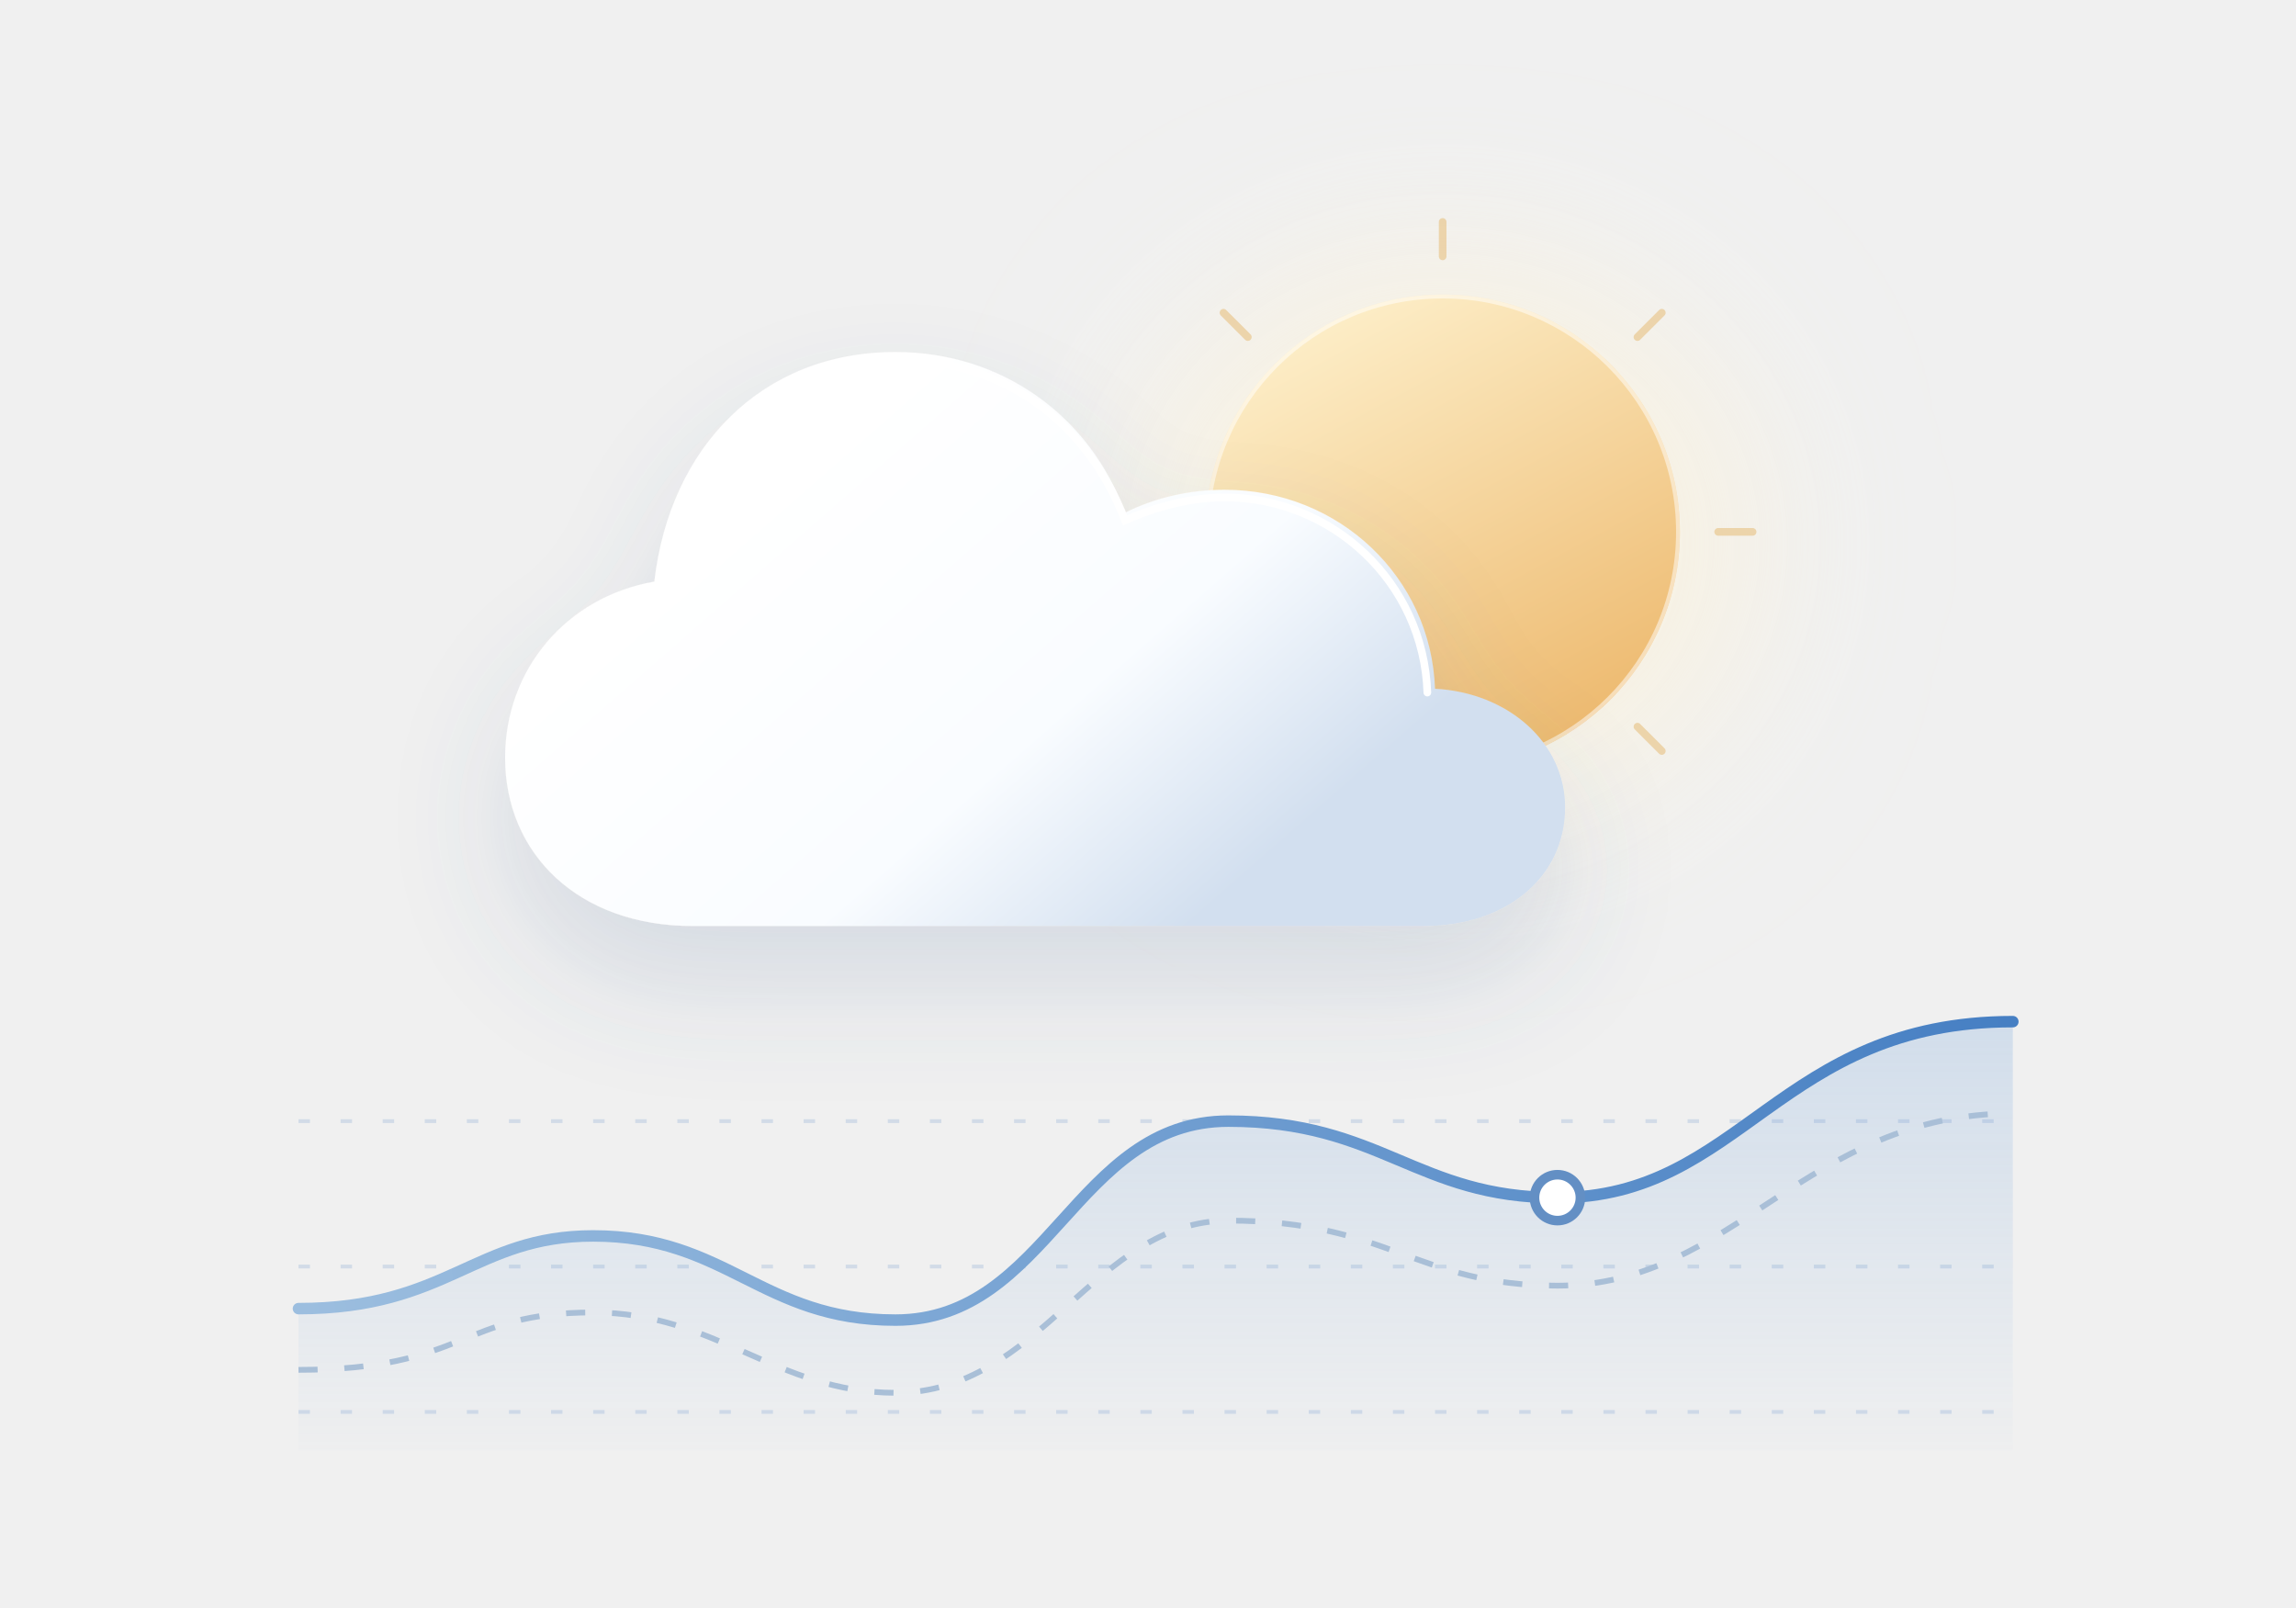
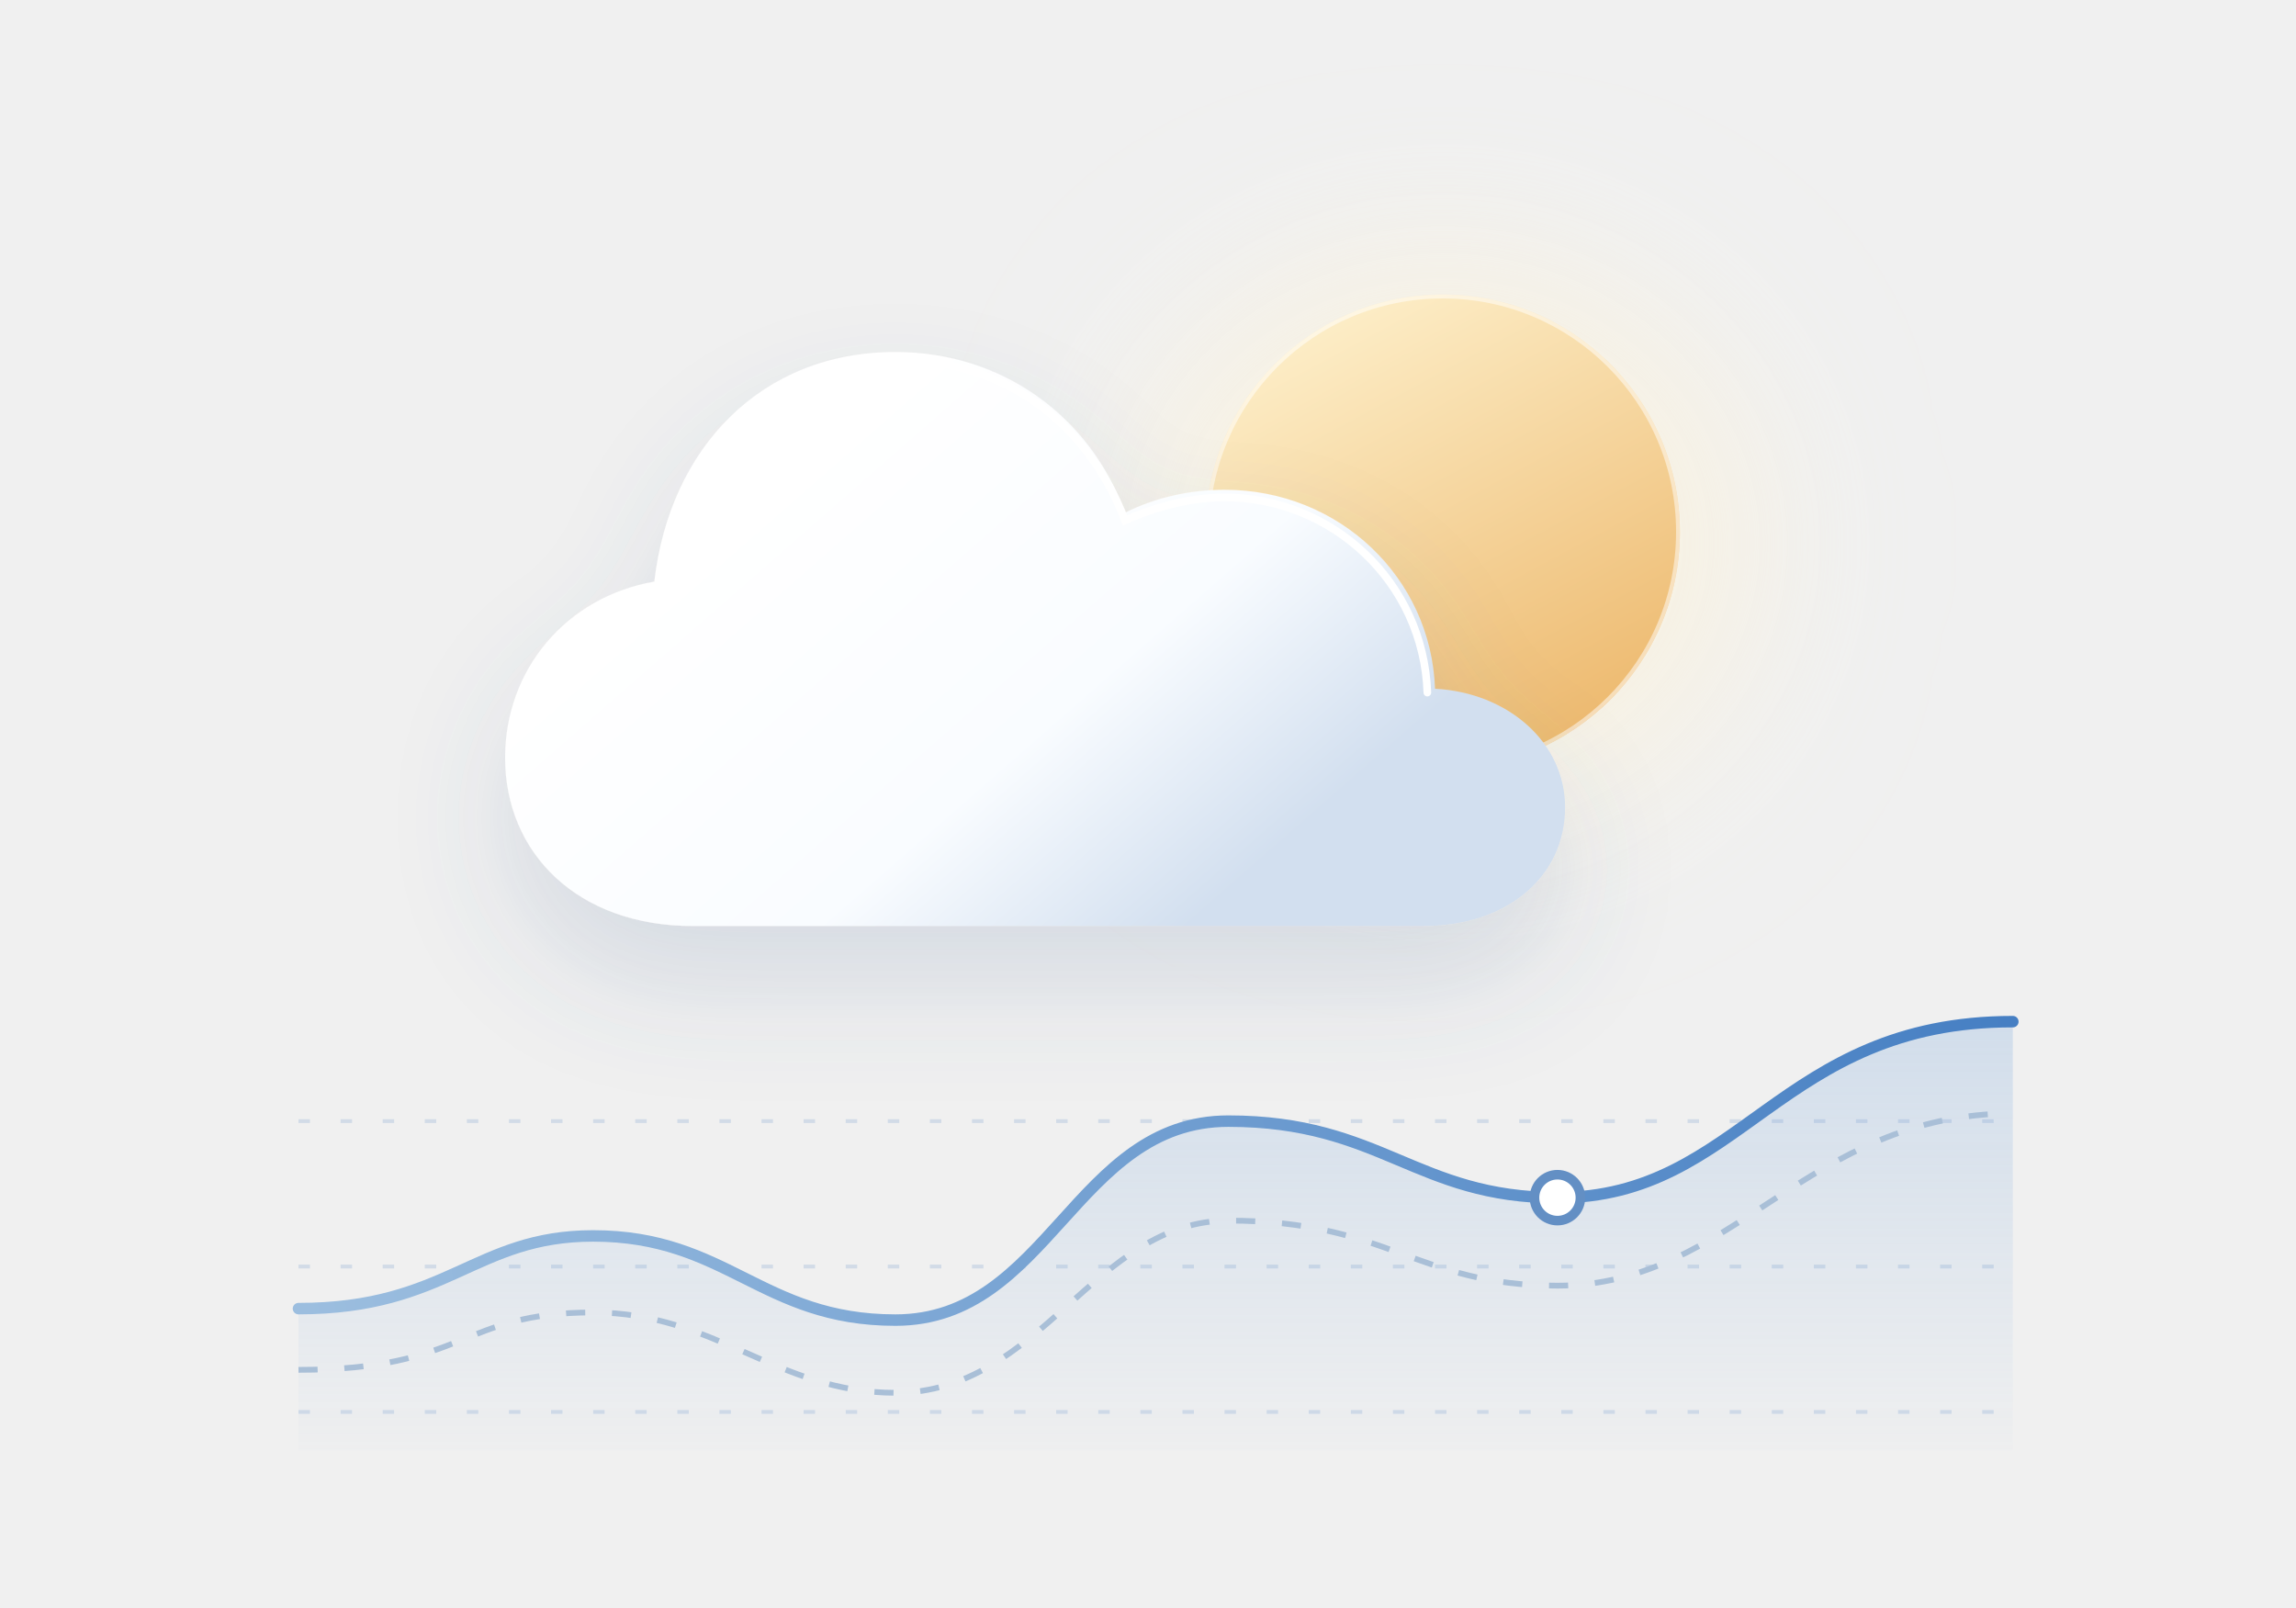
<svg xmlns="http://www.w3.org/2000/svg" width="600" height="420" viewBox="0 0 600 420" fill="none">
  <defs>
    <linearGradient id="sun" x1="350" y1="60" x2="420" y2="190" gradientUnits="userSpaceOnUse">
      <stop stop-color="#fff5d4" />
      <stop offset="1" stop-color="#edb96e" />
    </linearGradient>
    <linearGradient id="cloud" x1="185" y1="140" x2="290" y2="260" gradientUnits="userSpaceOnUse">
      <stop stop-color="#fff" />
      <stop offset=".6" stop-color="#f9fcff" />
      <stop offset="1" stop-color="#d2dfef" />
    </linearGradient>
    <linearGradient id="area" x1="300" y1="260" x2="300" y2="386" gradientUnits="userSpaceOnUse">
      <stop stop-color="#6a9fdb" stop-opacity=".24" />
      <stop offset="1" stop-color="#6a9fdb" stop-opacity="0" />
    </linearGradient>
    <linearGradient id="line" x1="78" y1="330" x2="526" y2="270" gradientUnits="userSpaceOnUse">
      <stop stop-color="#9cbedf" />
      <stop offset="1" stop-color="#467fc3" />
    </linearGradient>
    <filter id="shadow" x="-50%" y="-50%" width="200%" height="240%">
      <feDropShadow dx="0" dy="16" stdDeviation="15" flood-color="#456a99" flood-opacity=".16" />
    </filter>
    <filter id="glow" x="-80%" y="-80%" width="260%" height="260%">
      <feGaussianBlur stdDeviation="23" />
    </filter>
  </defs>
  <ellipse cx="377" cy="142" rx="80" ry="72" fill="#fff4d8" opacity=".6" filter="url(#glow)" />
  <circle cx="377" cy="139" r="62" fill="url(#sun)" />
  <circle cx="377" cy="139" r="61.5" stroke="#fff" stroke-opacity=".5" />
-   <g stroke="#e5bb76" stroke-width="2" stroke-linecap="round" opacity=".55" class="art-sun-rays">
-     <path d="M449.00 139.00l9.00 0.00" />
-     <path d="M427.91 189.91l6.36 6.36" />
-     <path d="M377.00 211.00l0.00 9.00" />
-     <path d="M326.09 189.91l-6.36 6.36" />
-     <path d="M305.00 139.00l-9.00 0.00" />
-     <path d="M326.09 88.09l-6.36 -6.36" />
-     <path d="M377.00 67.00l-0.00 -9.00" />
-     <path d="M427.91 88.09l6.36 -6.36" />
-   </g>
-   <g filter="url(#shadow)" class="art-cloud">
+   <g filter="url(#shadow)">
    <path d="M181 242c-30 0-49-19-49-44 0-23 16-42 39-46 4-35 28-60 63-60 28 0 51 17 60 42 8-4 17-6 26-6 30 0 54 23 55 52 19 1 34 14 34 31 0 18-15 31-37 31H181Z" fill="url(#cloud)" />
    <path d="M173 153c4-34 28-59 61-59 28 0 50 16 60 42 9-4 18-6 26-6 28 0 52 22 53 51" stroke="#fff" stroke-width="2" stroke-linecap="round" />
  </g>
  <g opacity=".4" stroke="#a5bcda" stroke-width="1">
    <path d="M78 293H526M78 331H526M78 369H526" stroke-dasharray="3 8" />
  </g>
  <path d="M78 342c39 0 46-19 77-19 35 0 44 22 79 22 40 0 47-52 87-52s49 20 86 20c48 0 58-46 119-46v112H78Z" fill="url(#area)" />
  <path d="M78 342c39 0 46-19 77-19 35 0 44 22 79 22 40 0 47-52 87-52s49 20 86 20c48 0 58-46 119-46" stroke="url(#line)" stroke-width="3" stroke-linecap="round" />
  <path d="M78 358c44 0 42-15 77-15 32 0 48 21 79 21 38 0 52-45 87-45 42 0 49 17 86 17 46 0 65-45 119-45" stroke="#a9bfd7" stroke-width="1.5" stroke-dasharray="5 7" />
  <circle cx="407" cy="313" r="6" fill="#fff" stroke="#638fc4" stroke-width="2.5" />
</svg>
